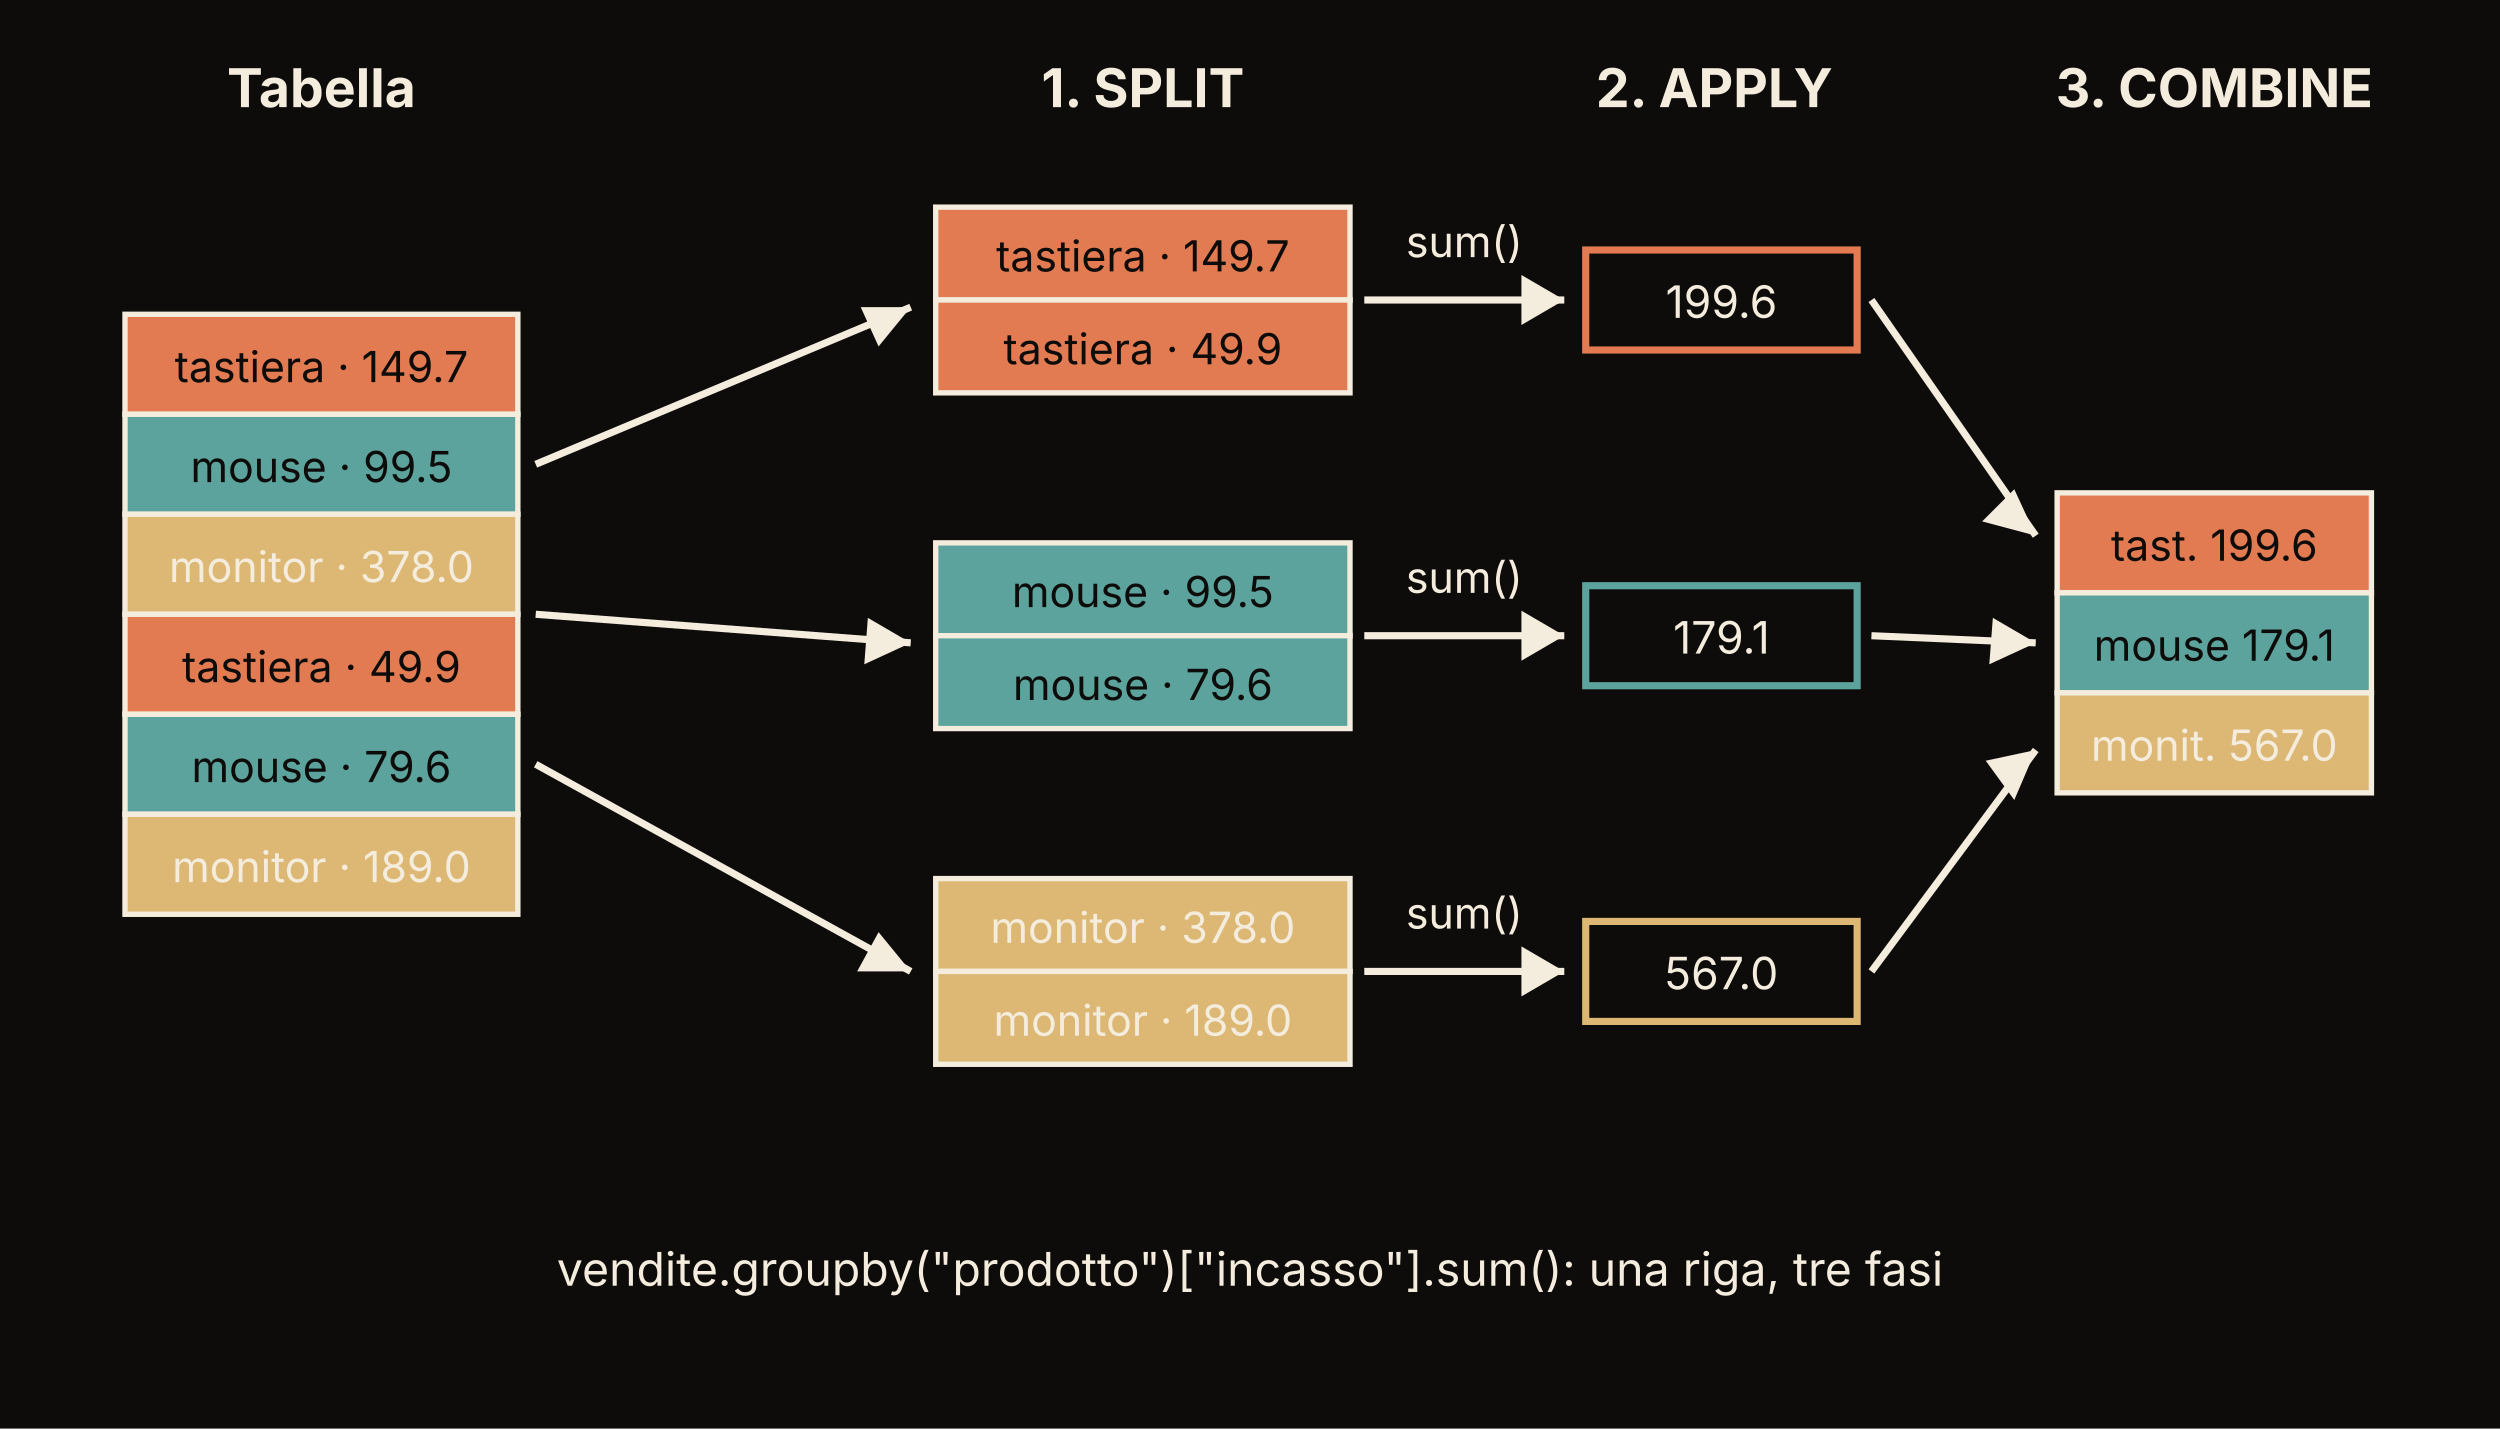
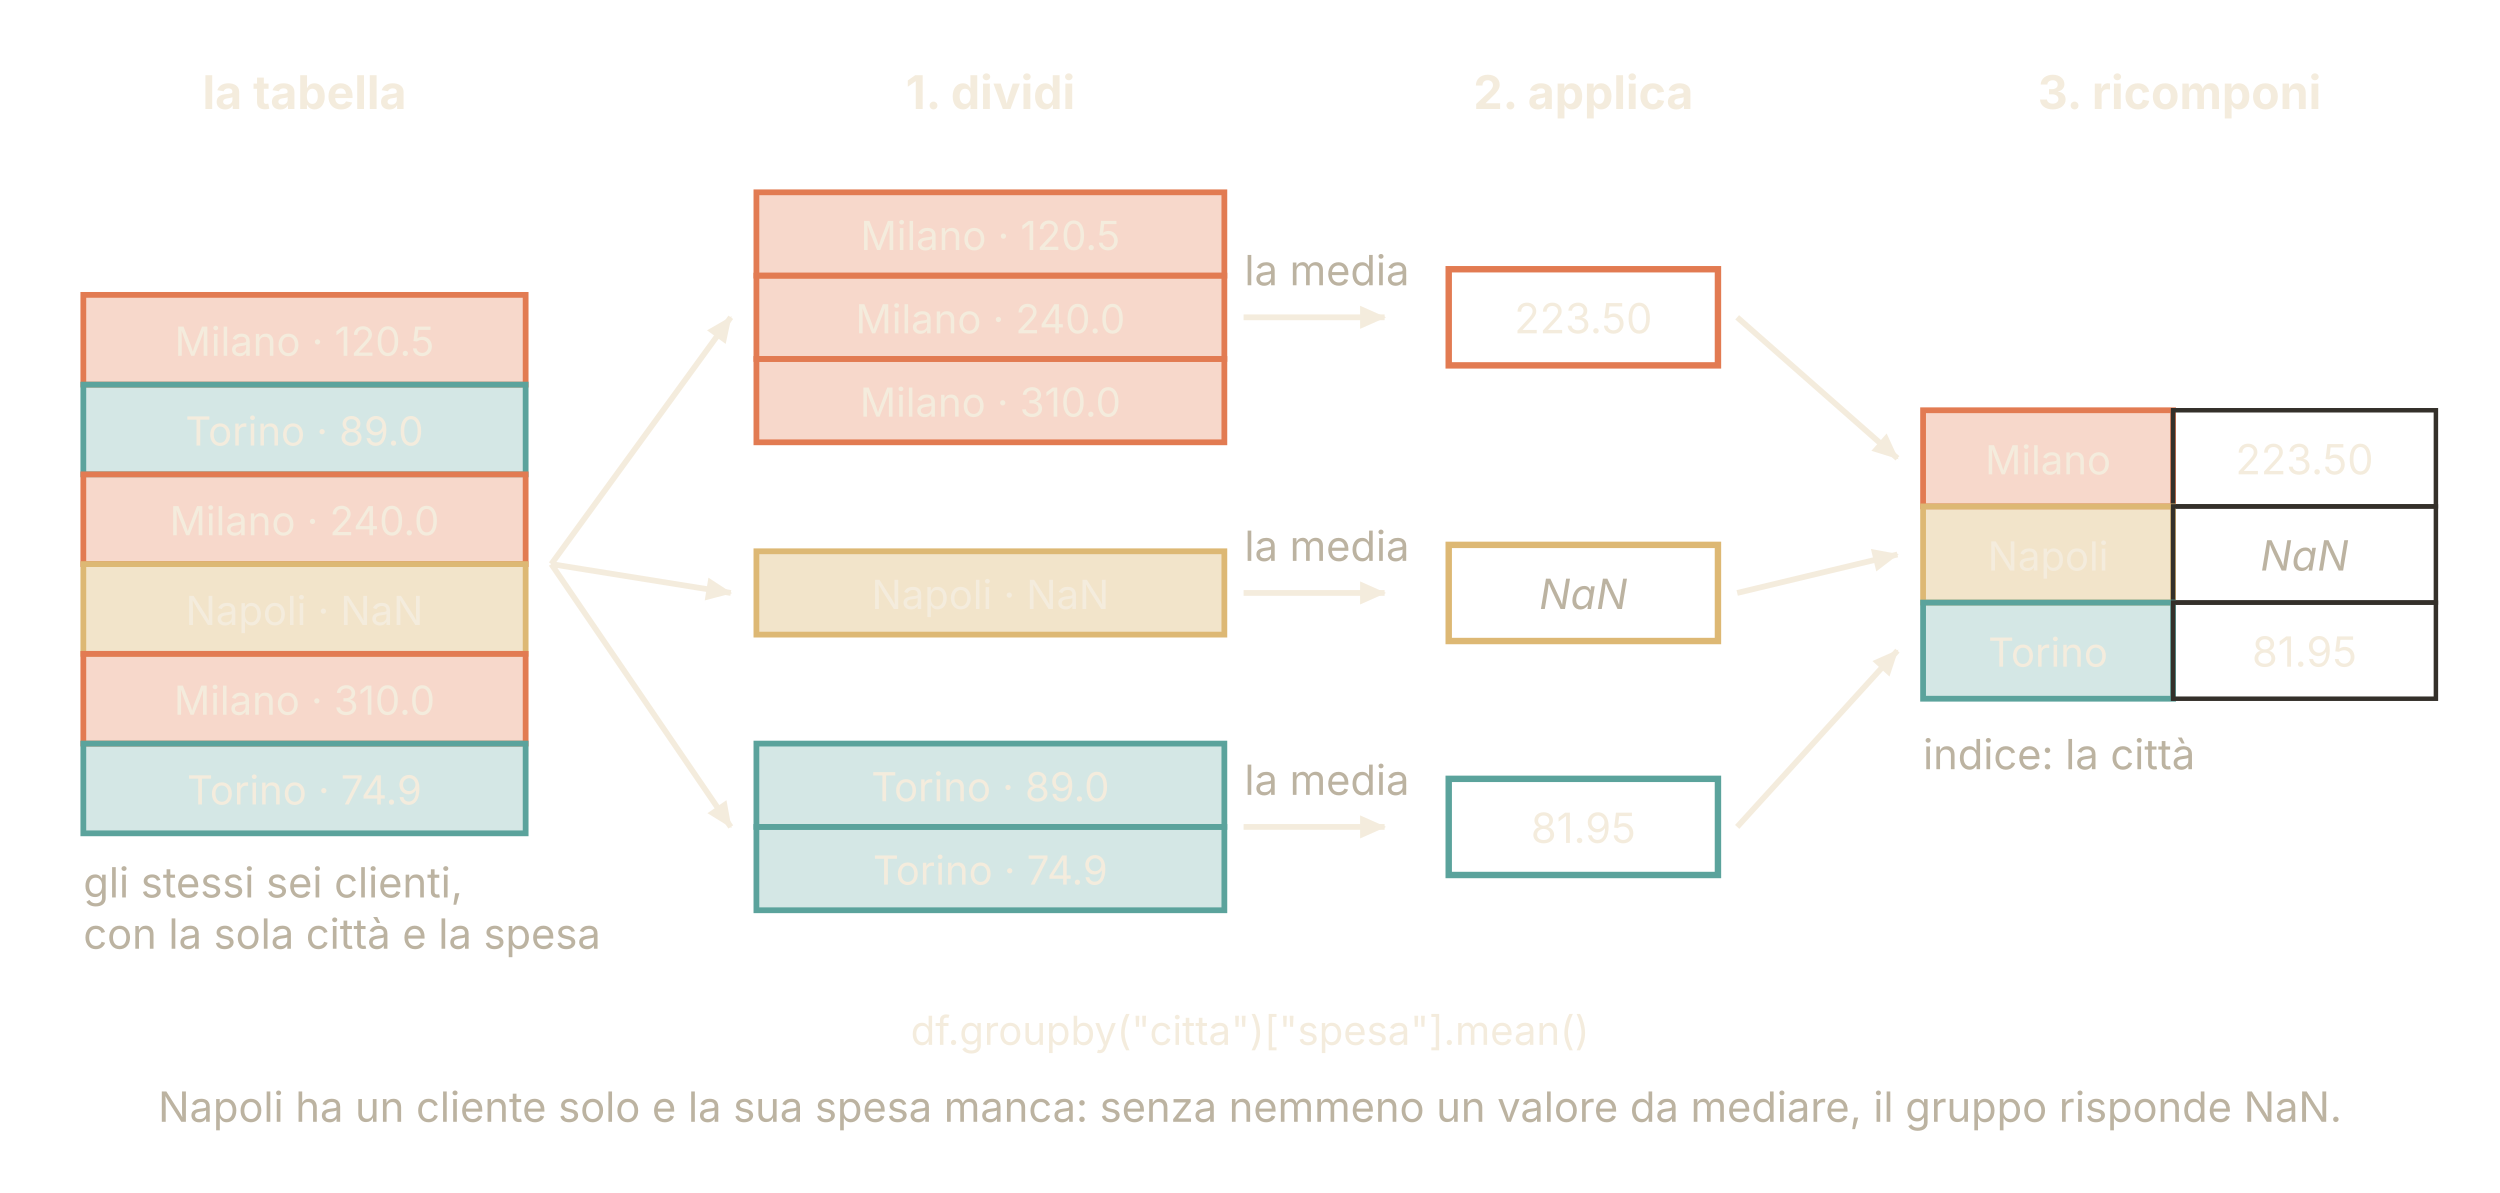
- <svg xmlns="http://www.w3.org/2000/svg" viewBox="0 0 700 400" width="100%" role="img" aria-label="Schema del pattern split-apply-combine: una tabella unica viene divisa in tre gruppi per prodotto, su ogni gruppo si applica la somma, e i risultati vengono ricombinati in una tabella riassuntiva con una riga per gruppo">
-   <rect x="0" y="0" width="700" height="400" fill="#0E0C0A" />
-   <text x="90" y="30" font-family="Inter, system-ui, sans-serif" font-size="15" font-weight="bold" fill="#F4ECDD" text-anchor="middle">Tabella</text>
-   <text x="320" y="30" font-family="Inter, system-ui, sans-serif" font-size="15" font-weight="bold" fill="#F4ECDD" text-anchor="middle">1. SPLIT</text>
-   <text x="480" y="30" font-family="Inter, system-ui, sans-serif" font-size="15" font-weight="bold" fill="#F4ECDD" text-anchor="middle">2. APPLY</text>
-   <text x="620" y="30" font-family="Inter, system-ui, sans-serif" font-size="15" font-weight="bold" fill="#F4ECDD" text-anchor="middle">3. COMBINE</text>
-   <g font-family="Inter, system-ui, sans-serif" font-size="12" text-anchor="middle">
-     <rect x="35" y="88" width="110" height="28" fill="#E27B52" stroke="#F4ECDD" stroke-width="1.5" />
-     <rect x="35" y="116" width="110" height="28" fill="#5BA39C" stroke="#F4ECDD" stroke-width="1.5" />
-     <rect x="35" y="144" width="110" height="28" fill="#DDB874" stroke="#F4ECDD" stroke-width="1.5" />
-     <rect x="35" y="172" width="110" height="28" fill="#E27B52" stroke="#F4ECDD" stroke-width="1.5" />
-     <rect x="35" y="200" width="110" height="28" fill="#5BA39C" stroke="#F4ECDD" stroke-width="1.5" />
-     <rect x="35" y="228" width="110" height="28" fill="#DDB874" stroke="#F4ECDD" stroke-width="1.5" />
-     <text x="90" y="107" fill="#0E0C0A">tastiera · 149.7</text>
-     <text x="90" y="135" fill="#0E0C0A">mouse · 99.5</text>
-     <text x="90" y="163" fill="#F4ECDD">monitor · 378.0</text>
-     <text x="90" y="191" fill="#0E0C0A">tastiera · 49.9</text>
-     <text x="90" y="219" fill="#0E0C0A">mouse · 79.6</text>
-     <text x="90" y="247" fill="#F4ECDD">monitor · 189.0</text>
-   </g>
-   <line x1="150" y1="130" x2="255" y2="86" stroke="#F4ECDD" stroke-width="2" />
-   <polygon points="255,86 241,86 246,97" fill="#F4ECDD" />
-   <line x1="150" y1="172" x2="255" y2="180" stroke="#F4ECDD" stroke-width="2" />
-   <polygon points="255,180 243,173 242,186" fill="#F4ECDD" />
-   <line x1="150" y1="214" x2="255" y2="272" stroke="#F4ECDD" stroke-width="2" />
-   <polygon points="255,272 246,261 240,272" fill="#F4ECDD" />
-   <g font-family="Inter, system-ui, sans-serif" font-size="12" text-anchor="middle">
-     <rect x="262" y="58" width="116" height="26" fill="#E27B52" stroke="#F4ECDD" stroke-width="1.5" />
-     <rect x="262" y="84" width="116" height="26" fill="#E27B52" stroke="#F4ECDD" stroke-width="1.5" />
-     <text x="320" y="76" fill="#0E0C0A">tastiera · 149.7</text>
-     <text x="320" y="102" fill="#0E0C0A">tastiera · 49.9</text>
-     <rect x="262" y="152" width="116" height="26" fill="#5BA39C" stroke="#F4ECDD" stroke-width="1.5" />
-     <rect x="262" y="178" width="116" height="26" fill="#5BA39C" stroke="#F4ECDD" stroke-width="1.5" />
-     <text x="320" y="170" fill="#0E0C0A">mouse · 99.5</text>
-     <text x="320" y="196" fill="#0E0C0A">mouse · 79.6</text>
-     <rect x="262" y="246" width="116" height="26" fill="#DDB874" stroke="#F4ECDD" stroke-width="1.5" />
-     <rect x="262" y="272" width="116" height="26" fill="#DDB874" stroke="#F4ECDD" stroke-width="1.5" />
-     <text x="320" y="264" fill="#F4ECDD">monitor · 378.0</text>
-     <text x="320" y="290" fill="#F4ECDD">monitor · 189.0</text>
-   </g>
-   <g font-family="Inter, system-ui, sans-serif" font-size="12" fill="#F4ECDD" text-anchor="middle">
-     <line x1="382" y1="84" x2="438" y2="84" stroke="#F4ECDD" stroke-width="2" />
-     <polygon points="438,84 426,77 426,91" fill="#F4ECDD" />
-     <text x="410" y="72">sum()</text>
-     <line x1="382" y1="178" x2="438" y2="178" stroke="#F4ECDD" stroke-width="2" />
-     <polygon points="438,178 426,171 426,185" fill="#F4ECDD" />
-     <text x="410" y="166">sum()</text>
-     <line x1="382" y1="272" x2="438" y2="272" stroke="#F4ECDD" stroke-width="2" />
-     <polygon points="438,272 426,265 426,279" fill="#F4ECDD" />
-     <text x="410" y="260">sum()</text>
-   </g>
-   <g font-family="Inter, system-ui, sans-serif" font-size="12.5" text-anchor="middle">
-     <rect x="444" y="70" width="76" height="28" fill="none" stroke="#E27B52" stroke-width="2" />
-     <text x="482" y="89" fill="#F4ECDD">199.6</text>
-     <rect x="444" y="164" width="76" height="28" fill="none" stroke="#5BA39C" stroke-width="2" />
-     <text x="482" y="183" fill="#F4ECDD">179.1</text>
-     <rect x="444" y="258" width="76" height="28" fill="none" stroke="#DDB874" stroke-width="2" />
-     <text x="482" y="277" fill="#F4ECDD">567.0</text>
-   </g>
-   <line x1="524" y1="84" x2="570" y2="150" stroke="#F4ECDD" stroke-width="2" />
-   <polygon points="570,150 564,137 555,146" fill="#F4ECDD" />
-   <line x1="524" y1="178" x2="570" y2="180" stroke="#F4ECDD" stroke-width="2" />
-   <polygon points="570,180 558,173 557,186" fill="#F4ECDD" />
-   <line x1="524" y1="272" x2="570" y2="210" stroke="#F4ECDD" stroke-width="2" />
-   <polygon points="570,210 556,213 564,224" fill="#F4ECDD" />
-   <g font-family="Inter, system-ui, sans-serif" font-size="12" text-anchor="middle">
-     <rect x="576" y="138" width="88" height="28" fill="#E27B52" stroke="#F4ECDD" stroke-width="1.5" />
-     <rect x="576" y="166" width="88" height="28" fill="#5BA39C" stroke="#F4ECDD" stroke-width="1.5" />
-     <rect x="576" y="194" width="88" height="28" fill="#DDB874" stroke="#F4ECDD" stroke-width="1.5" />
-     <text x="620" y="157" fill="#0E0C0A">tast. 199.6</text>
-     <text x="620" y="185" fill="#0E0C0A">mouse 179.1</text>
-     <text x="620" y="213" fill="#F4ECDD">monit. 567.0</text>
-   </g>
-   <text x="350" y="360" font-family="Inter, system-ui, sans-serif" font-size="13" fill="#F4ECDD" text-anchor="middle">vendite.groupby("prodotto")["incasso"].sum(): una riga, tre fasi</text>
+ <svg xmlns="http://www.w3.org/2000/svg" viewBox="0 0 780 372" role="img" aria-label="Le tre mosse in fila, da sinistra a destra. A sinistra la tabella di sei clienti, una riga per ciascuno, con la città e la spesa: Milano 120.5, Torino 89.0, Milano 240.0, Napoli NaN, Milano 310.0, Torino 74.9, e ogni riga tinta del colore della sua città. Tre frecce la dividono in tre gruppi: Milano con tre righe, Napoli con una sola, che porta NaN, Torino con due. Su ogni gruppo una freccia etichettata «la media» lo riduce a un numero: 223.50 per Milano, NaN per Napoli, 81.95 per Torino. Tre frecce ricompongono i tre numeri in una tabella finale di tre righe, dove la città non è più una colonna ma l'etichetta di riga.">
+   <style>
+     svg  { --d: 8.0s; }
+     .ax  { stroke:#34302A; stroke-width:2; fill:none; }
+     .axc { stroke:#221F1A; stroke-width:1.5; }
+     .lbl { font-family:Inter, system-ui, sans-serif; font-size:15px; fill:#F4ECDD; }
+     .lbs { font-family:Inter, system-ui, sans-serif; font-size:13px; fill:#BCB3A1; }
+     .ttl { font-family:Fraunces, Georgia, serif; font-size:16px; font-style:italic; fill:#F4ECDD; }
+     .grA  { fill:#E27B52; fill-opacity:0.30; stroke:#E27B52;
+             stroke-width:1.8; }
+     .grB  { fill:#DDB874; fill-opacity:0.38; stroke:#DDB874;
+             stroke-width:1.8; }
+     .grC  { fill:#5BA39C; fill-opacity:0.26; stroke:#5BA39C;
+             stroke-width:1.8; }
+     .ris  { fill:none; stroke-width:2; }
+     .grAb { stroke:#E27B52; }
+     .grBb { stroke:#DDB874; }
+     .grCb { stroke:#5BA39C; }
+     .cel  { fill:none; stroke:#34302A; stroke-width:1.4; }
+     .tgrA { font-family:Inter, system-ui, sans-serif; font-size:12.5px; fill:#F4ECDD; }
+     .tgrB { font-family:Inter, system-ui, sans-serif; font-size:12.5px; fill:#F4ECDD; }
+     .tgrC { font-family:Inter, system-ui, sans-serif; font-size:12.5px; fill:#F4ECDD; }
+     .tcel { font-family:Inter, system-ui, sans-serif; font-size:13px; fill:#F4ECDD; }
+     .tnan { font-family:Inter, system-ui, sans-serif; font-size:13px; font-style:italic;
+             fill:#BCB3A1; }
+     .frec { stroke:#F4ECDD; stroke-width:1.8; }
+     .fase { font-family:Inter, system-ui, sans-serif; font-size:14.5px; font-weight:700;
+             fill:#F4ECDD; }
+     .cod  { font-family:Inter, system-ui, sans-serif; font-size:12.5px; fill:#F4ECDD; }
+     
+     @media (prefers-reduced-motion:reduce) { * { animation:none !important; } }
+   </style>
+   <defs>
+     <marker id="psf" viewBox="0 0 10 10" refX="8.5" refY="5" markerWidth="5" markerHeight="5" orient="auto-start-reverse">
+       <path d="M 0 1 L 9 5 L 0 9 z" fill="#F4ECDD" />
+     </marker>
+   </defs>
+   <text class="fase" x="95.0" y="34" text-anchor="middle">la tabella</text>
+   <text class="fase" x="309.0" y="34" text-anchor="middle">1. dividi</text>
+   <text class="fase" x="494.0" y="34" text-anchor="middle">2. applica</text>
+   <text class="fase" x="680.0" y="34" text-anchor="middle">3. ricomponi</text>
+   <rect class="grA" x="26.0" y="92.0" width="138.0" height="28.0" />
+   <text class="tgrA" x="95.0" y="111.0" text-anchor="middle">Milano · 120.5</text>
+   <rect class="grC" x="26.0" y="120.0" width="138.0" height="28.0" />
+   <text class="tgrC" x="95.0" y="139.0" text-anchor="middle">Torino · 89.0</text>
+   <rect class="grA" x="26.0" y="148.0" width="138.0" height="28.0" />
+   <text class="tgrA" x="95.0" y="167.0" text-anchor="middle">Milano · 240.0</text>
+   <rect class="grB" x="26.0" y="176.0" width="138.0" height="28.0" />
+   <text class="tgrB" x="95.0" y="195.0" text-anchor="middle">Napoli · NaN</text>
+   <rect class="grA" x="26.0" y="204.0" width="138.0" height="28.0" />
+   <text class="tgrA" x="95.0" y="223.0" text-anchor="middle">Milano · 310.0</text>
+   <rect class="grC" x="26.0" y="232.0" width="138.0" height="28.0" />
+   <text class="tgrC" x="95.0" y="251.0" text-anchor="middle">Torino · 74.9</text>
+   <text class="lbs" x="26.0" y="280.0">gli stessi sei clienti,</text>
+   <text class="lbs" x="26.0" y="296.0">con la sola città e la spesa</text>
+   <line class="frec" x1="172.0" y1="176.0" x2="228.0" y2="99.0" marker-end="url(#psf)" />
+   <line class="frec" x1="172.0" y1="176.0" x2="228.0" y2="185.0" marker-end="url(#psf)" />
+   <line class="frec" x1="172.0" y1="176.0" x2="228.0" y2="258.0" marker-end="url(#psf)" />
+   <rect class="grA" x="236.0" y="60.0" width="146.0" height="26.0" />
+   <text class="tgrA" x="309.0" y="78.0" text-anchor="middle">Milano · 120.5</text>
+   <rect class="grA" x="236.0" y="86.0" width="146.0" height="26.0" />
+   <text class="tgrA" x="309.0" y="104.0" text-anchor="middle">Milano · 240.0</text>
+   <rect class="grA" x="236.0" y="112.0" width="146.0" height="26.0" />
+   <text class="tgrA" x="309.0" y="130.0" text-anchor="middle">Milano · 310.0</text>
+   <line class="frec" x1="388.0" y1="99.0" x2="432.0" y2="99.0" marker-end="url(#psf)" />
+   <text class="lbs" x="414.0" y="89.0" text-anchor="middle">la media</text>
+   <rect class="ris grAb" x="452.0" y="84.0" width="84.0" height="30" />
+   <text class="tcel" x="494.0" y="104.0" text-anchor="middle">223.50</text>
+   <rect class="grB" x="236.0" y="172.0" width="146.0" height="26.0" />
+   <text class="tgrB" x="309.0" y="190.0" text-anchor="middle">Napoli · NaN</text>
+   <line class="frec" x1="388.0" y1="185.0" x2="432.0" y2="185.0" marker-end="url(#psf)" />
+   <text class="lbs" x="414.0" y="175.0" text-anchor="middle">la media</text>
+   <rect class="ris grBb" x="452.0" y="170.0" width="84.0" height="30" />
+   <text class="tnan" x="494.0" y="190.0" text-anchor="middle">NaN</text>
+   <rect class="grC" x="236.0" y="232.0" width="146.0" height="26.0" />
+   <text class="tgrC" x="309.0" y="250.0" text-anchor="middle">Torino · 89.0</text>
+   <rect class="grC" x="236.0" y="258.0" width="146.0" height="26.0" />
+   <text class="tgrC" x="309.0" y="276.0" text-anchor="middle">Torino · 74.9</text>
+   <line class="frec" x1="388.0" y1="258.0" x2="432.0" y2="258.0" marker-end="url(#psf)" />
+   <text class="lbs" x="414.0" y="248.0" text-anchor="middle">la media</text>
+   <rect class="ris grCb" x="452.0" y="243.0" width="84.0" height="30" />
+   <text class="tcel" x="494.0" y="263.0" text-anchor="middle">81.95</text>
+   <line class="frec" x1="542.0" y1="99.0" x2="592.0" y2="143.0" marker-end="url(#psf)" />
+   <rect class="grA" x="600.0" y="128.0" width="78.0" height="30.0" />
+   <text class="tgrA" x="639.0" y="148.0" text-anchor="middle">Milano</text>
+   <rect class="cel" x="678.0" y="128.0" width="82.0" height="30.0" />
+   <text class="tcel" x="719.0" y="148.0" text-anchor="middle">223.50</text>
+   <line class="frec" x1="542.0" y1="185.0" x2="592.0" y2="173.0" marker-end="url(#psf)" />
+   <rect class="grB" x="600.0" y="158.0" width="78.0" height="30.0" />
+   <text class="tgrB" x="639.0" y="178.0" text-anchor="middle">Napoli</text>
+   <rect class="cel" x="678.0" y="158.0" width="82.0" height="30.0" />
+   <text class="tnan" x="719.0" y="178.0" text-anchor="middle">NaN</text>
+   <line class="frec" x1="542.0" y1="258.0" x2="592.0" y2="203.0" marker-end="url(#psf)" />
+   <rect class="grC" x="600.0" y="188.0" width="78.0" height="30.0" />
+   <text class="tgrC" x="639.0" y="208.0" text-anchor="middle">Torino</text>
+   <rect class="cel" x="678.0" y="188.0" width="82.0" height="30.0" />
+   <text class="tcel" x="719.0" y="208.0" text-anchor="middle">81.95</text>
+   <text class="lbs" x="600.0" y="240.0">indice: la città</text>
+   <text class="cod" x="390.0" y="326.0" text-anchor="middle">df.groupby("citta")["spesa"].mean()</text>
+   <text class="lbs" x="390.0" y="350.0" text-anchor="middle">Napoli ha un cliente solo e la sua spesa manca: senza nemmeno un valore da mediare, il gruppo risponde NaN.</text>
</svg>
